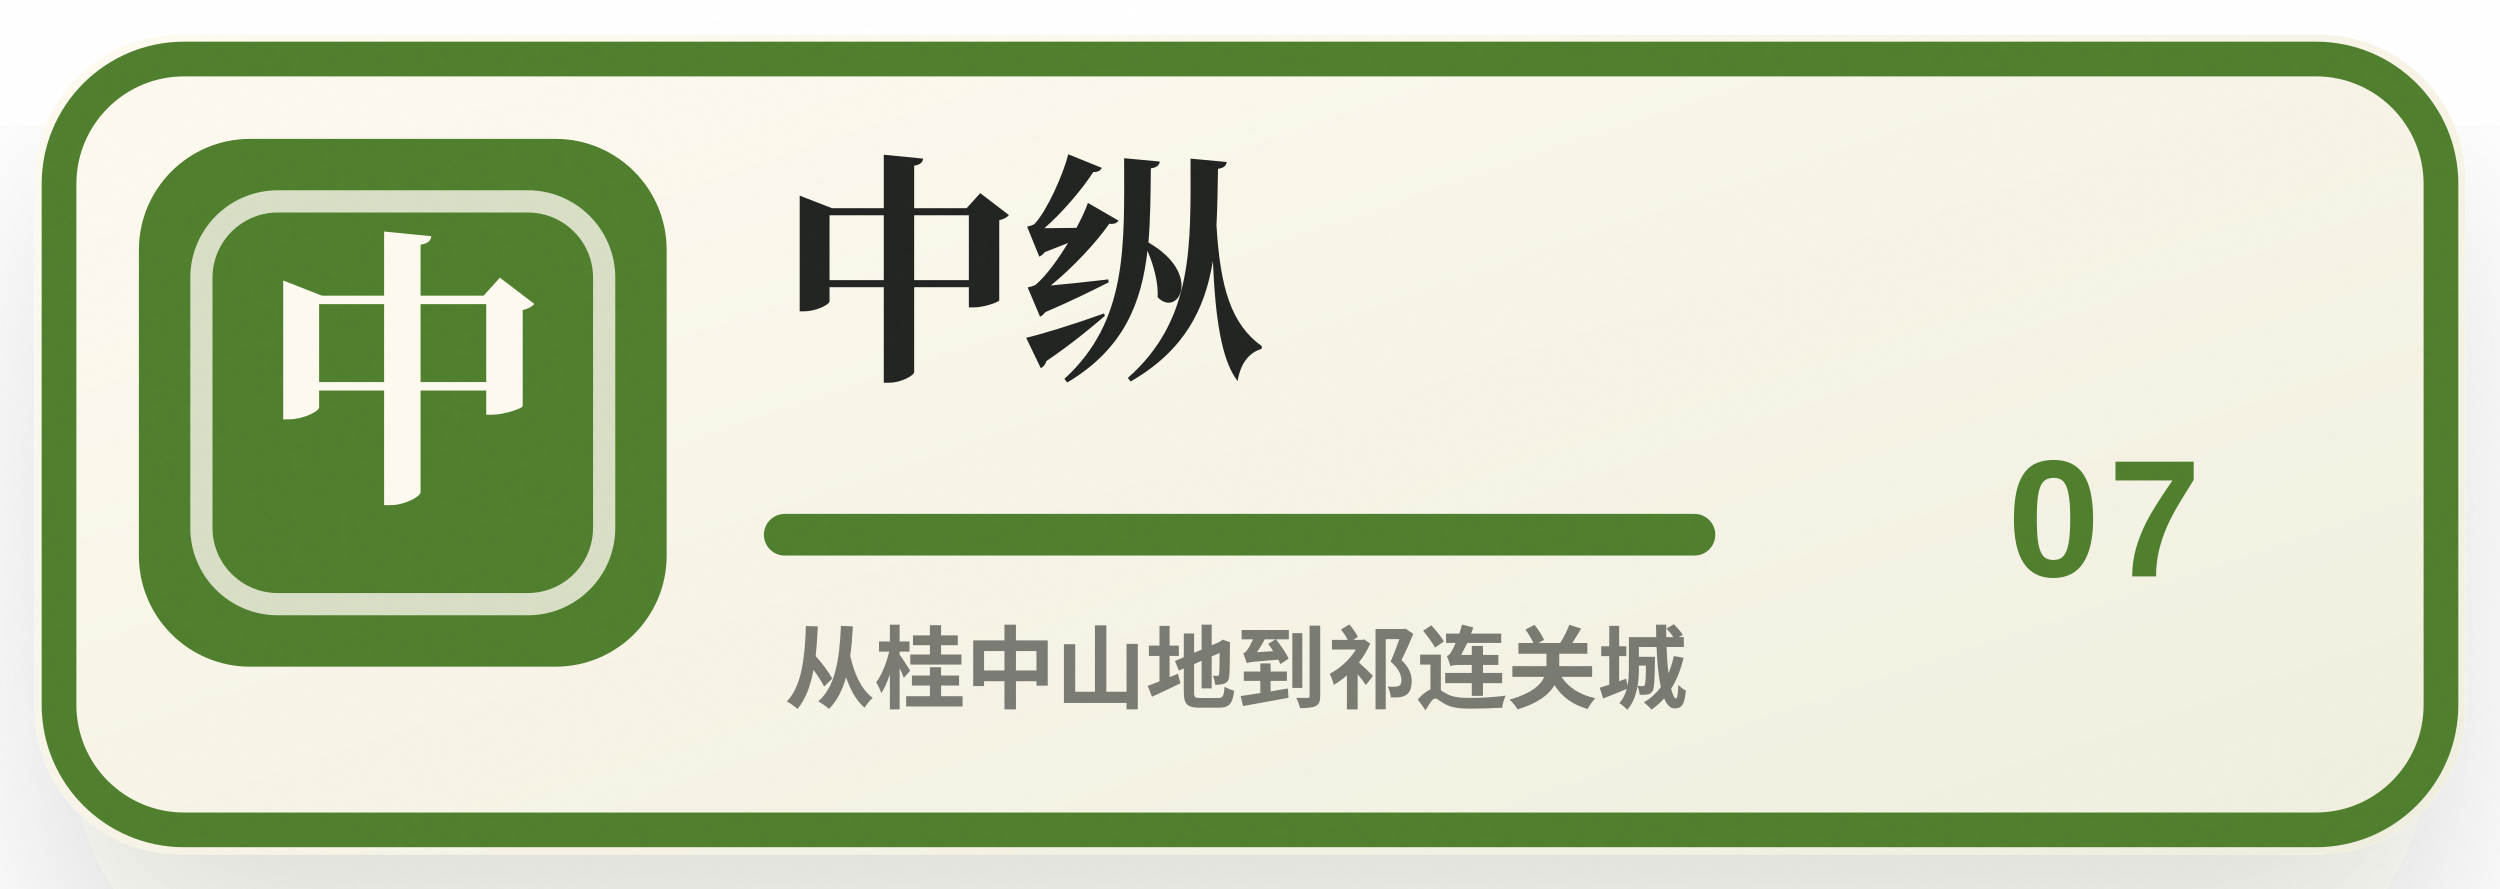
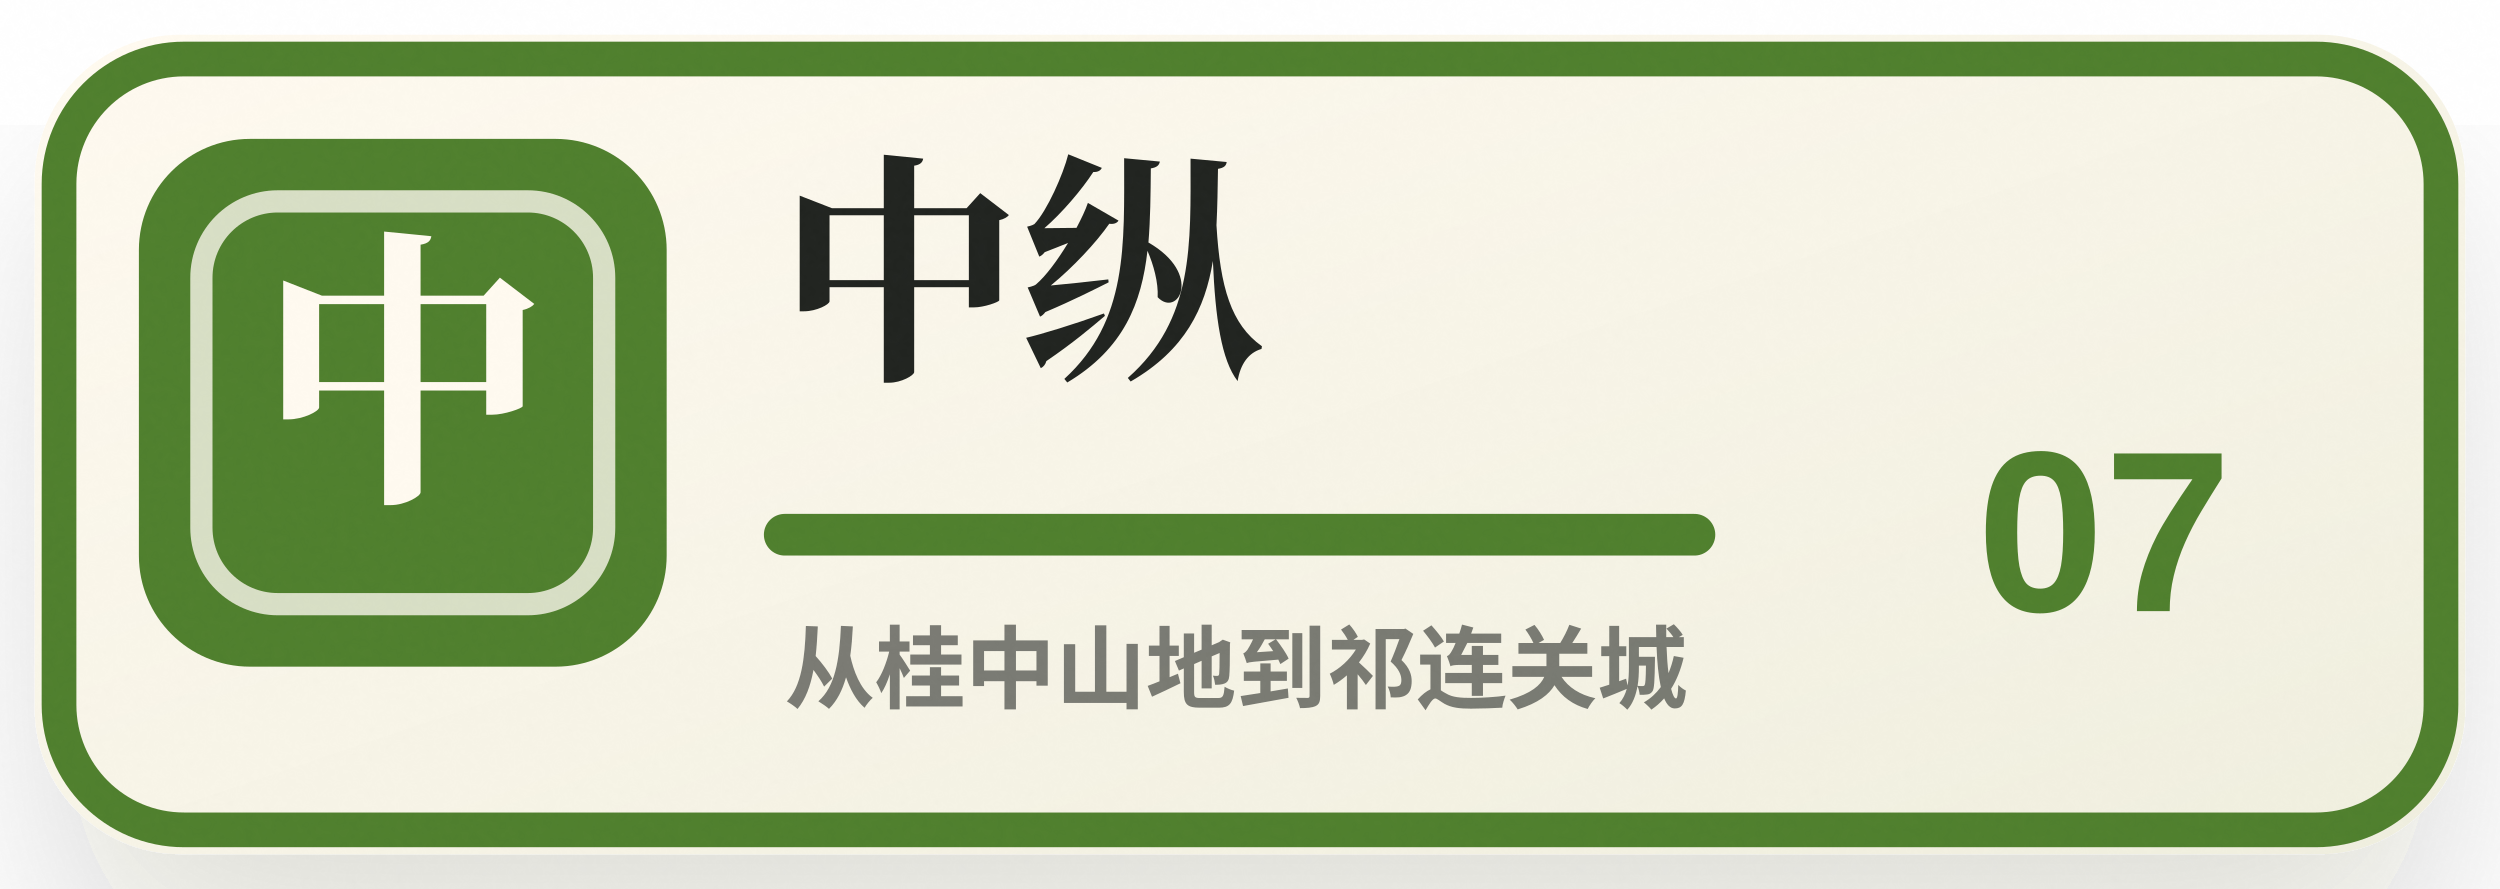
<svg xmlns="http://www.w3.org/2000/svg" viewBox="0 0 360 128" role="img" aria-labelledby="title desc">
  <defs>
    <linearGradient id="paper" x1="0" x2="1" y1="0" y2="1">
      <stop offset="0" stop-color="#fffaf0" />
      <stop offset="0.48" stop-color="#ebebd9" />
      <stop offset="1" stop-color="#cecba9" />
    </linearGradient>
    <filter id="paperGrain" x="0" y="0" width="100%" height="100%">
      <feTurbulence baseFrequency="0.74" numOctaves="2" seed="50" type="fractalNoise" />
      <feColorMatrix type="saturate" values="0" />
      <feComponentTransfer>
        <feFuncA type="table" tableValues="0 0.13" />
      </feComponentTransfer>
    </filter>
    <filter id="assetShadow" x="-18%" y="-18%" width="136%" height="136%">
      <feDropShadow dx="0" dy="18" stdDeviation="18" flood-color="#2f261a" flood-opacity="0.16" />
    </filter>
    <linearGradient id="paperClean" x1="0" x2="1" y1="0" y2="1">
      <stop offset="0" stop-color="#fffaf0" />
      <stop offset="1" stop-color="#f0efdf" />
    </linearGradient>
  </defs>
  <rect x="5" y="5" width="350" height="118" rx="21" fill="url(#paperClean)" filter="url(#assetShadow)" />
  <rect x="8.5" y="8.5" width="343" height="111" rx="18" fill="none" stroke="#4f7f2d" stroke-width="5" />
  <rect x="20" y="20" width="76" height="76" rx="16" fill="#4f7f2d" />
  <rect x="29" y="29" width="58" height="58" rx="11" fill="none" stroke="#fffaf0" stroke-width="3.2" opacity="0.78" />
  <text x="58" y="69" text-anchor="middle" fill="#fffaf0" font-family="'Kaiti SC','STKaiti','FZKai-Z03S','KaiTi','Songti SC','STSong','Noto Serif CJK SC',serif" font-size="42" font-weight="900">中</text>
  <text x="112" y="52" fill="#20231f" font-family="'Songti SC','STSong','Source Han Serif SC','Noto Serif CJK SC','SimSun',serif" font-size="35" font-weight="900">中纵</text>
  <path d="M113 77H244" fill="none" stroke="#4f7f2d" stroke-width="6" stroke-linecap="round" />
-   <text x="303" y="83" text-anchor="middle" fill="#4f7f2d" font-family="'Avenir Next',Avenir,Arial,sans-serif" font-size="24" font-weight="900" letter-spacing="1.2">07</text>
+   <text x="303" y="88" text-anchor="middle" fill="#4f7f2d" font-family="'Avenir Next',Avenir,Arial,sans-serif" font-size="33" font-weight="900" letter-spacing="0">07</text>
  <text x="113" y="101" fill="#20231f" fill-opacity="0.58" font-family="'PingFang SC','Hiragino Sans GB','Noto Sans CJK SC','Microsoft YaHei',Arial,sans-serif" font-size="13" font-weight="900">从桂中山地到祁连关城</text>
  <rect width="360" height="128" fill="#3b3020" filter="url(#paperGrain)" opacity="0.16" />
</svg>
